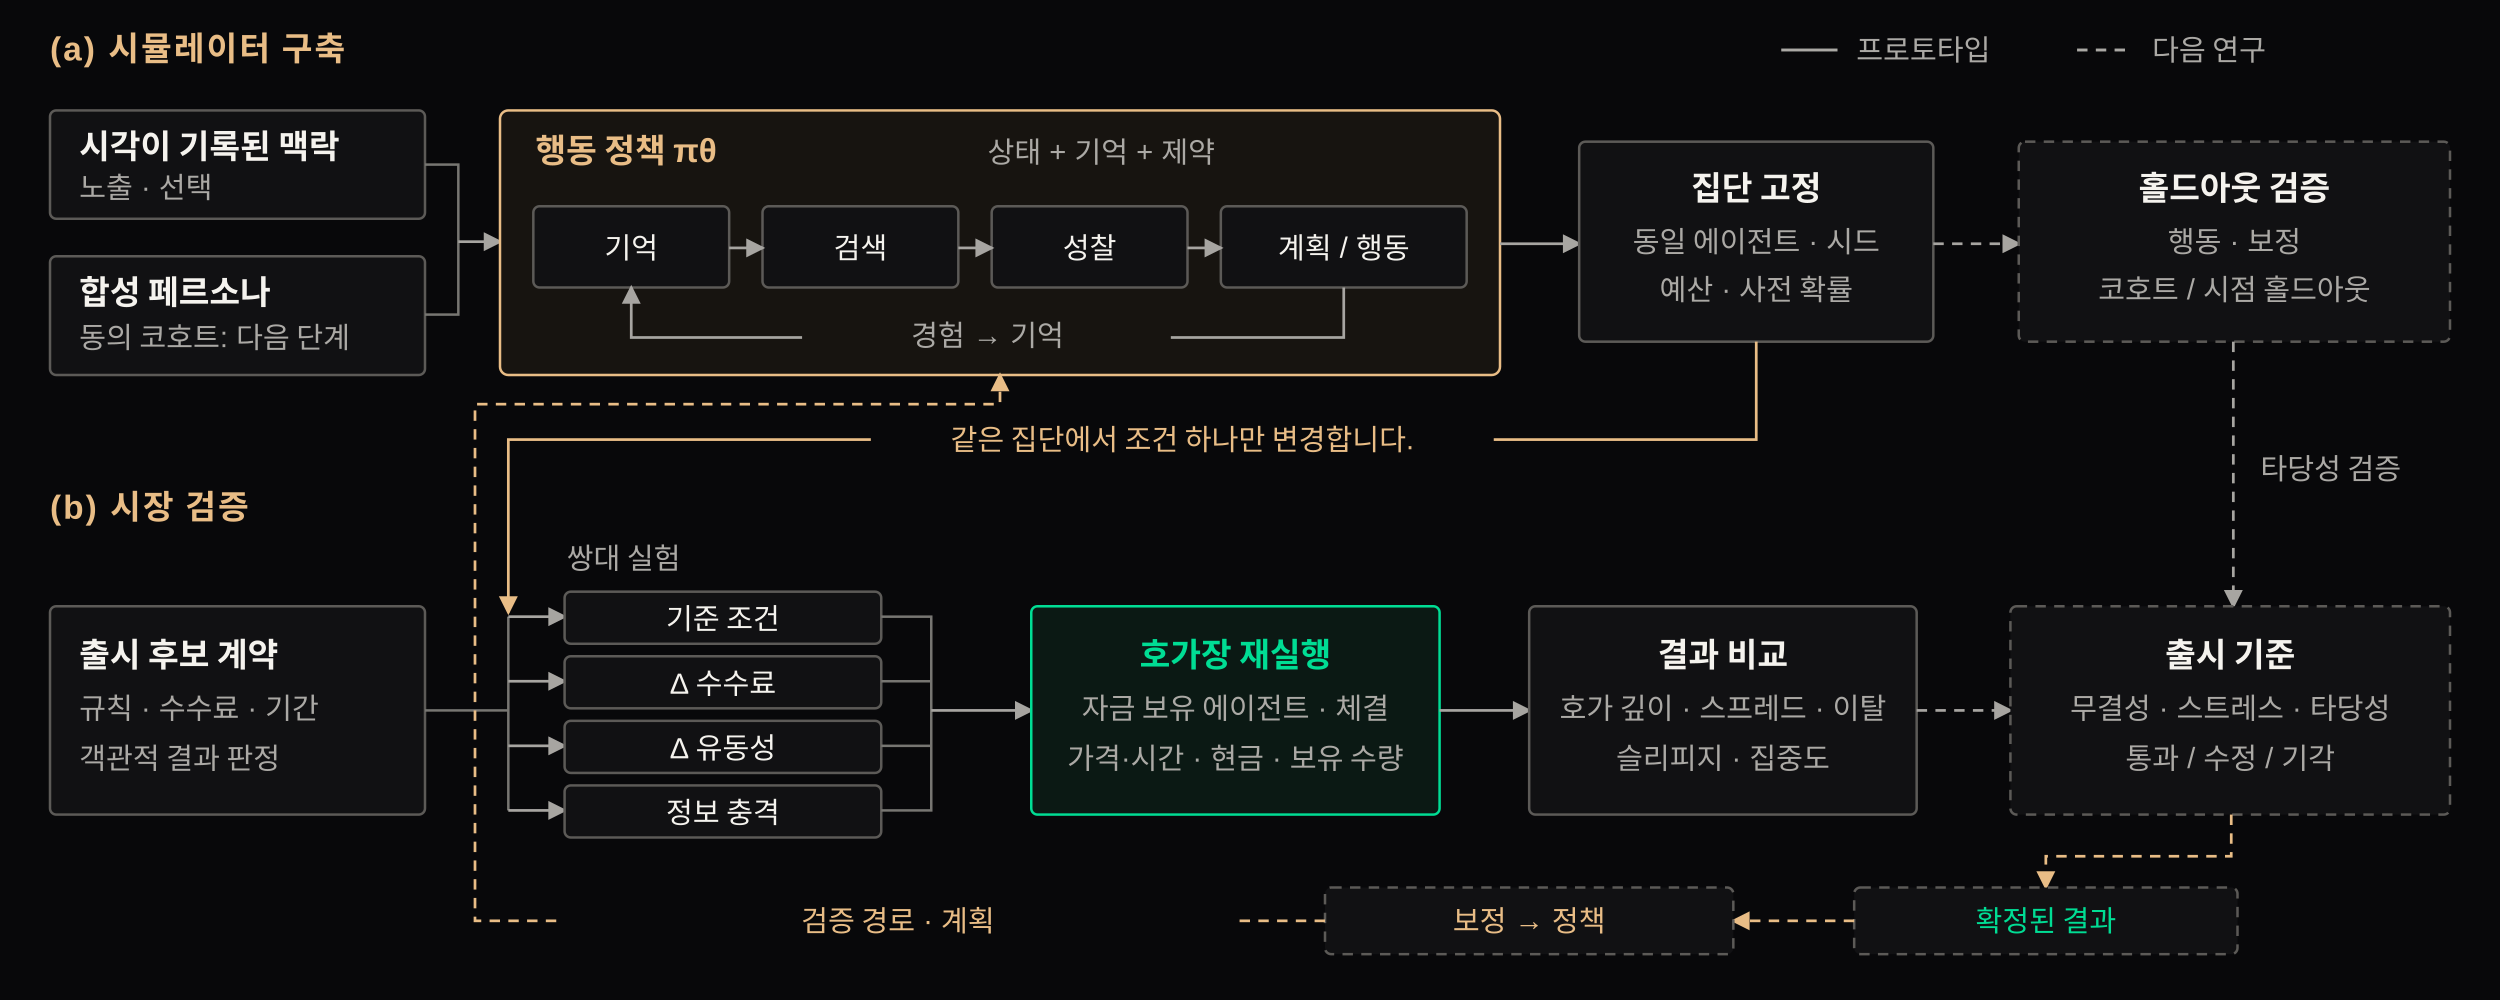
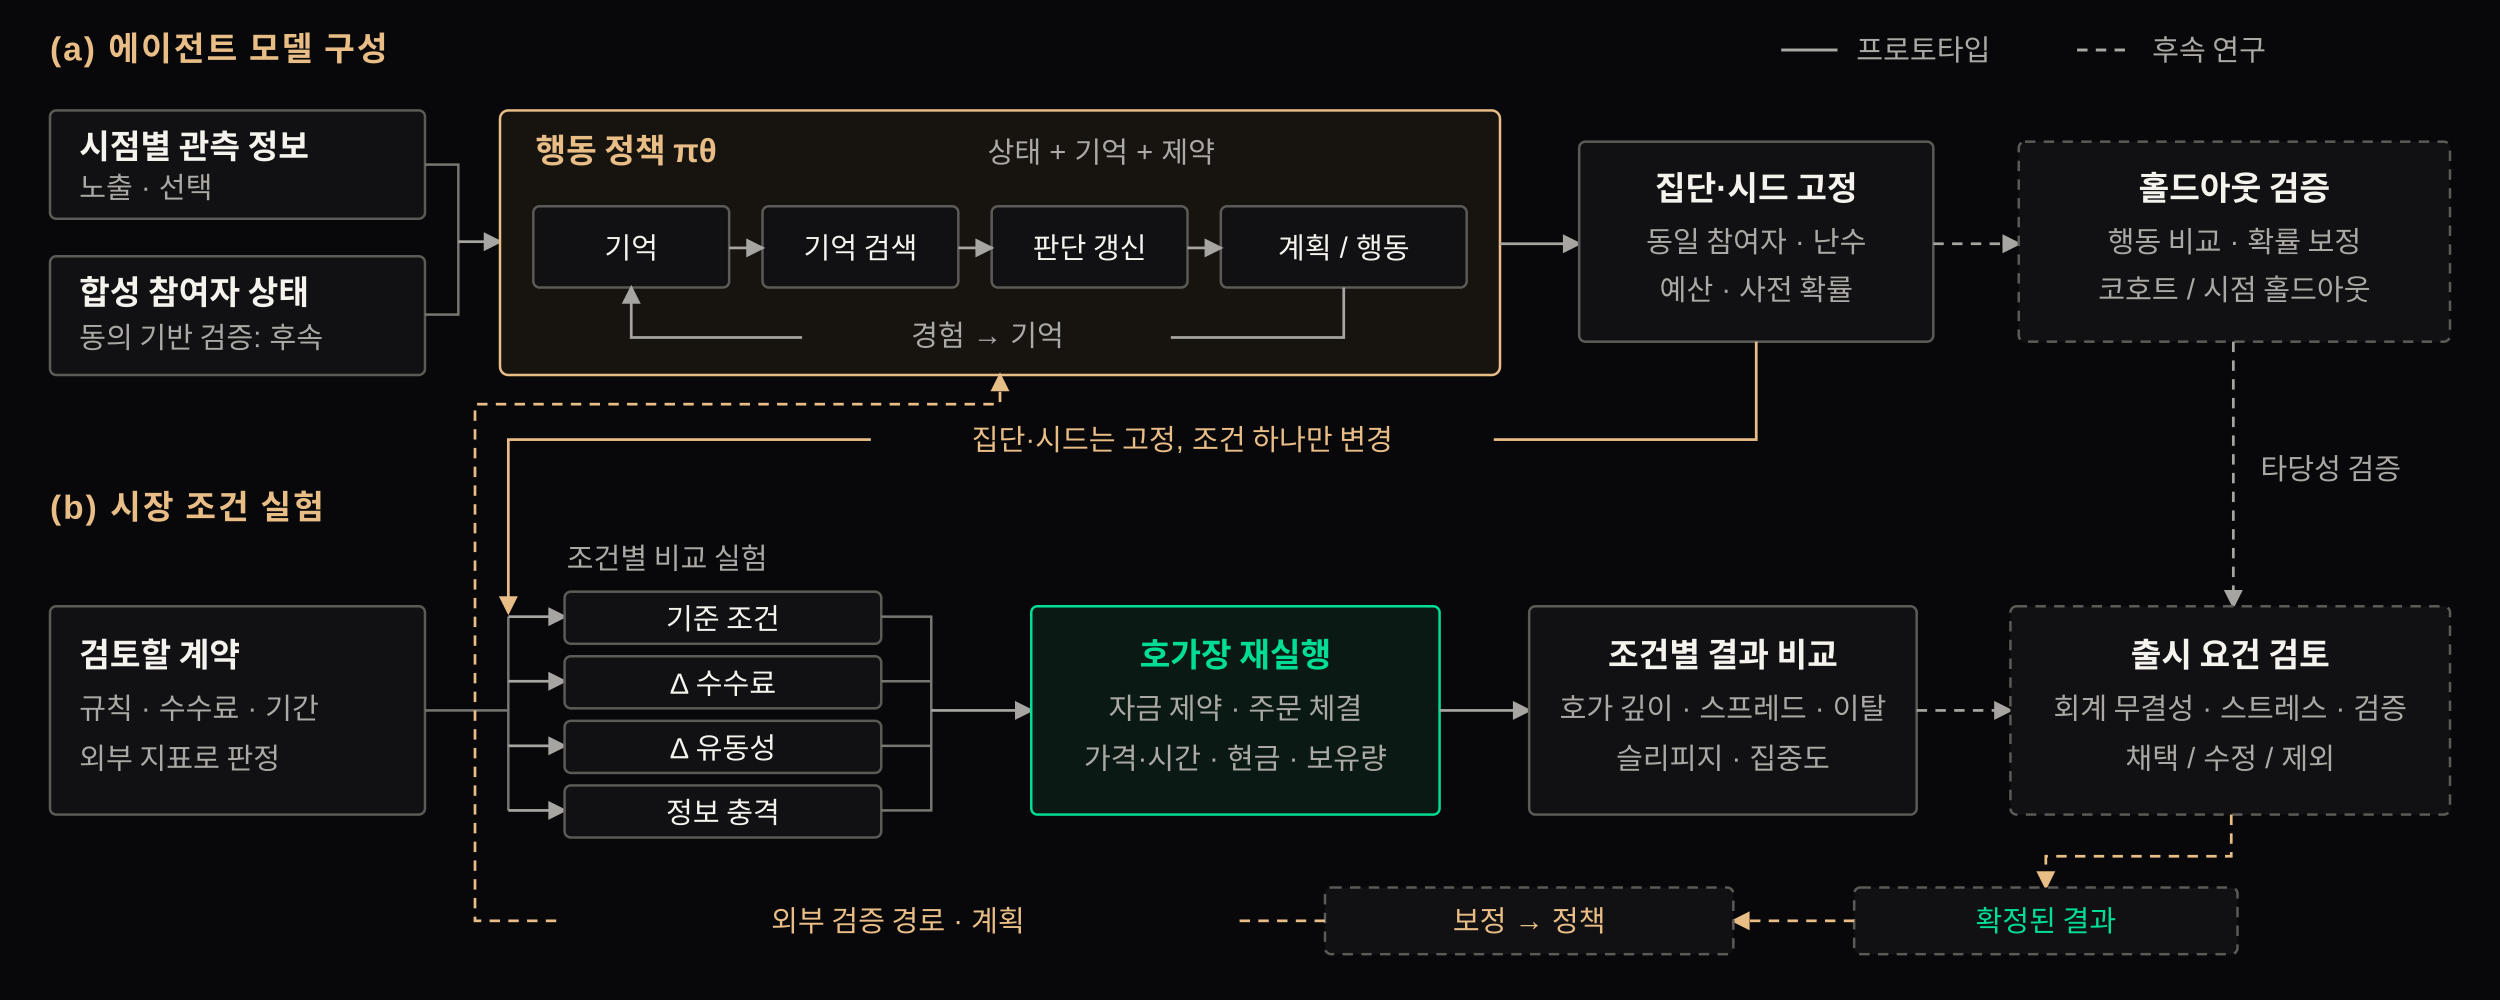
<svg xmlns="http://www.w3.org/2000/svg" lang="ko-KR" width="1200" height="480" viewBox="0 0 1200 480" role="img" aria-labelledby="title desc">
  <defs>
    <marker id="arrow" markerWidth="7" markerHeight="7" refX="6" refY="3.5" orient="auto" markerUnits="strokeWidth">
      <path d="M0 0 7 3.5 0 7Z" fill="#a7a5a1" />
    </marker>
    <marker id="amber-arrow" markerWidth="7" markerHeight="7" refX="6" refY="3.5" orient="auto" markerUnits="strokeWidth">
      <path d="M0 0 7 3.5 0 7Z" fill="#e9bd86" />
    </marker>
    <marker id="green-arrow" markerWidth="7" markerHeight="7" refX="6" refY="3.5" orient="auto" markerUnits="strokeWidth">
      <path d="M0 0 7 3.5 0 7Z" fill="#00dd94" />
    </marker>
    <style>
      text{font-family:"Helvetica Neue",Arial,"Apple SD Gothic Neo","Malgun Gothic",sans-serif;fill:#f5f3ee;font-size:14px}
      .lane{font-size:16px;font-weight:600;letter-spacing:1px}
      .heading{font-size:16px;font-weight:600}
      .muted{fill:#aba9a5}
      .amber{fill:#e9bd86}
      .green{fill:#00dd94}
      .node{fill:#111113;stroke:#5c5a57;stroke-width:1.2;rx:3}
      .policy{fill:#171410;stroke:#e9bd86;stroke-width:1.2;rx:4}
      .next{stroke-dasharray:5 4}
      .flow{fill:none;stroke:#a7a5a1;stroke-width:1.3;marker-end:url(#arrow)}
      .branch{fill:none;stroke:#777672;stroke-width:1.2}
      .cohort{fill:none;stroke:#e9bd86;stroke-width:1.3;marker-end:url(#amber-arrow)}
      .feedback{fill:none;stroke:#e9bd86;stroke-width:1.3;stroke-dasharray:5 4;marker-end:url(#amber-arrow)}
    </style>
  </defs>
  <rect width="1200" height="480" fill="#08080a" />
-   <text class="lane amber" x="24" y="29" data-i18n="s027">(a) 시뮬레이터 구축</text>
+   <text class="lane amber" x="24" y="29" data-i18n="s027">(a) 에이전트 모델 구성</text>
  <path d="M855 24h27" stroke="#aba9a5" stroke-width="1.4" />
  <text class="muted" x="891" y="29" data-i18n="s055">프로토타입</text>
  <path d="M997 24h27" stroke="#aba9a5" stroke-width="1.4" stroke-dasharray="5 4" />
-   <text class="muted" x="1033" y="29" data-i18n="s056">다음 연구</text>
+   <text class="muted" x="1033" y="29" data-i18n="s056">후속 연구</text>
  <rect class="node" x="24" y="53" width="180" height="52" />
-   <text class="heading" x="38" y="76" data-i18n="s059">시각이 기록된 맥락</text>
+   <text class="heading" x="38" y="76" data-i18n="s059">시점별 관측 정보</text>
  <text class="muted" x="38" y="95" data-i18n="s060">노출 · 선택</text>
  <rect class="node" x="24" y="123" width="180" height="57" />
-   <text class="heading" x="38" y="146" data-i18n="s061">합성 페르소나</text>
-   <text class="muted" x="38" y="167" data-i18n="s062">동의 코호트: 다음 단계</text>
+   <text class="heading" x="38" y="146" data-i18n="s061">합성 참여자 상태</text>
+   <text class="muted" x="38" y="167" data-i18n="s062">동의 기반 검증: 후속</text>
  <path class="branch" d="M204 79h16v72h-16" />
  <path class="flow" d="M220 116h20" />
  <rect class="policy" x="240" y="53" width="480" height="127" />
  <text class="heading amber" x="257" y="78" data-i18n="s031">행동 정책 πθ</text>
  <text class="muted" x="474" y="78" data-i18n="s063">상태 + 기억 + 제약</text>
  <rect class="node" x="256" y="99" width="94" height="39" />
  <text x="303" y="124" text-anchor="middle" data-i18n="s032">기억</text>
  <rect class="node" x="366" y="99" width="94" height="39" />
-   <text x="413" y="124" text-anchor="middle" data-i18n="s033">검색</text>
+   <text x="413" y="124" text-anchor="middle" data-i18n="s033">기억 검색</text>
  <rect class="node" x="476" y="99" width="94" height="39" />
-   <text x="523" y="124" text-anchor="middle" data-i18n="s034">성찰</text>
+   <text x="523" y="124" text-anchor="middle" data-i18n="s034">판단 갱신</text>
  <rect class="node" x="586" y="99" width="118" height="39" />
  <text x="645" y="124" text-anchor="middle" data-i18n="s035">계획 / 행동</text>
  <path class="flow" d="M350 119h16" />
  <path class="flow" d="M460 119h16" />
  <path class="flow" d="M570 119h16" />
  <path class="flow" d="M645 138v24H303v-24" />
  <rect x="385" y="150" width="177" height="22" fill="#171410" />
  <text class="muted" x="474" y="166" text-anchor="middle" data-i18n="s064">경험 → 기억</text>
  <path class="flow" d="M720 117h38" />
  <rect class="node" x="758" y="68" width="170" height="96" />
-   <text class="heading" x="843" y="96" text-anchor="middle" data-i18n="s036">집단 고정</text>
-   <text class="muted" x="843" y="121" text-anchor="middle" data-i18n="s065">동일 에이전트 · 시드</text>
+   <text class="heading" x="843" y="96" text-anchor="middle" data-i18n="s036">집단·시드 고정</text>
+   <text class="muted" x="843" y="121" text-anchor="middle" data-i18n="s065">동일 참여자 · 난수</text>
  <text class="muted" x="843" y="144" text-anchor="middle" data-i18n="s066">예산 · 사전 확률</text>
  <path class="flow next" d="M928 117h41" />
  <rect class="node next" x="969" y="68" width="207" height="96" />
  <text class="heading" x="1072.5" y="96" text-anchor="middle" data-i18n="s038">홀드아웃 검증</text>
-   <text class="muted" x="1072.5" y="121" text-anchor="middle" data-i18n="s039">행동 · 보정</text>
+   <text class="muted" x="1072.5" y="121" text-anchor="middle" data-i18n="s039">행동 비교 · 확률 보정</text>
  <text class="muted" x="1072.5" y="144" text-anchor="middle" data-i18n="s067">코호트 / 시점 홀드아웃</text>
  <path class="flow next" d="M1072 164v127" />
  <text class="muted" x="1085" y="230" data-i18n="s068">타당성 검증</text>
  <path class="cohort" d="M843 164v47H244v83" />
  <rect x="418" y="200" width="299" height="22" fill="#08080a" />
-   <text class="amber" x="567.5" y="216" text-anchor="middle" data-i18n="s069">같은 집단에서 조건 하나만 변경합니다.</text>
-   <text class="lane amber" x="24" y="249" data-i18n="s040">(b) 시장 검증</text>
-   <text class="muted" x="272" y="273" data-i18n="s070">쌍대 실험</text>
+   <text class="amber" x="567.5" y="216" text-anchor="middle" data-i18n="s069">집단·시드는 고정, 조건 하나만 변경</text>
+   <text class="lane amber" x="24" y="249" data-i18n="s040">(b) 시장 조건 실험</text>
+   <text class="muted" x="272" y="273" data-i18n="s070">조건별 비교 실험</text>
  <rect class="node" x="24" y="291" width="180" height="100" />
-   <text class="heading" x="38" y="320" data-i18n="s041">출시 후보 계약</text>
+   <text class="heading" x="38" y="320" data-i18n="s041">검토할 계약</text>
  <text class="muted" x="38" y="345" data-i18n="s071">규칙 · 수수료 · 기간</text>
-   <text class="muted" x="38" y="369" data-i18n="s072">객관적 결과 판정</text>
+   <text class="muted" x="38" y="369" data-i18n="s072">외부 지표로 판정</text>
  <path class="branch" d="M204 341h40M244 296v93" />
  <path class="flow" d="M244 296h27" />
  <path class="flow" d="M244 327h27" />
  <path class="flow" d="M244 358h27" />
  <path class="flow" d="M244 389h27" />
  <rect class="node" x="271" y="284" width="152" height="25" />
  <text x="347" y="302" text-anchor="middle" data-i18n="s043">기준 조건</text>
  <rect class="node" x="271" y="315" width="152" height="25" />
  <text x="347" y="333" text-anchor="middle" data-i18n="s044">Δ 수수료</text>
  <rect class="node" x="271" y="346" width="152" height="25" />
  <text x="347" y="364" text-anchor="middle" data-i18n="s045">Δ 유동성</text>
  <rect class="node" x="271" y="377" width="152" height="25" />
  <text x="347" y="395" text-anchor="middle" data-i18n="s046">정보 충격</text>
  <path class="branch" d="M423 296h24v93h-24M423 327h24M423 358h24" />
  <path class="flow" d="M447 341h48" />
  <rect x="495" y="291" width="196" height="100" rx="3" fill="#0b1914" stroke="#00dd94" stroke-width="1.2" />
  <text class="heading green" x="593" y="320" text-anchor="middle" data-i18n="s047">호가장 재실행</text>
-   <text class="muted" x="593" y="345" text-anchor="middle" data-i18n="s073">자금 보유 에이전트 · 체결</text>
-   <text class="muted" x="593" y="369" text-anchor="middle" data-i18n="s074">가격·시간 · 현금 · 보유 수량</text>
+   <text class="muted" x="593" y="345" text-anchor="middle" data-i18n="s073">자금 제약 · 주문 체결</text>
+   <text class="muted" x="593" y="369" text-anchor="middle" data-i18n="s074">가격·시간 · 현금 · 보유량</text>
  <path class="flow" d="M691 341h43" />
  <rect class="node" x="734" y="291" width="186" height="100" />
-   <text class="heading" x="827" y="320" text-anchor="middle" data-i18n="s049">결과 비교</text>
+   <text class="heading" x="827" y="320" text-anchor="middle" data-i18n="s049">조건별 결과 비교</text>
  <text class="muted" x="827" y="345" text-anchor="middle" data-i18n="s075">호가 깊이 · 스프레드 · 이탈</text>
  <text class="muted" x="827" y="369" text-anchor="middle" data-i18n="s076">슬리피지 · 집중도</text>
  <path class="flow next" d="M920 341h45" />
  <rect class="node next" x="965" y="291" width="211" height="100" />
-   <text class="heading" x="1070.5" y="320" text-anchor="middle" data-i18n="s051">출시 기준</text>
-   <text class="muted" x="1070.5" y="345" text-anchor="middle" data-i18n="s077">무결성 · 스트레스 · 타당성</text>
-   <text class="muted" x="1070.5" y="369" text-anchor="middle" data-i18n="s078">통과 / 수정 / 기각</text>
+   <text class="heading" x="1070.5" y="320" text-anchor="middle" data-i18n="s051">출시 요건 검토</text>
+   <text class="muted" x="1070.5" y="345" text-anchor="middle" data-i18n="s077">회계 무결성 · 스트레스 · 검증</text>
+   <text class="muted" x="1070.5" y="369" text-anchor="middle" data-i18n="s078">채택 / 수정 / 제외</text>
  <path class="feedback" d="M1071 391v20h-89v15" />
  <rect class="node next" x="890" y="426" width="184" height="32" />
  <text class="green" x="982" y="447" text-anchor="middle" data-i18n="s079">확정된 결과</text>
  <path class="feedback" d="M890 442h-58" />
  <rect class="node next" x="636" y="426" width="196" height="32" />
  <text class="amber" x="734" y="447" text-anchor="middle" data-i18n="s080">보정 → 정책</text>
  <path class="feedback" d="M636 442H228V194h252v-14" />
  <rect x="268" y="430" width="326" height="23" fill="#08080a" />
-   <text class="amber" x="431" y="447" text-anchor="middle" data-i18n="s081">검증 경로 · 계획</text>
+   <text class="amber" x="431" y="447" text-anchor="middle" data-i18n="s081">외부 검증 경로 · 계획</text>
</svg>
